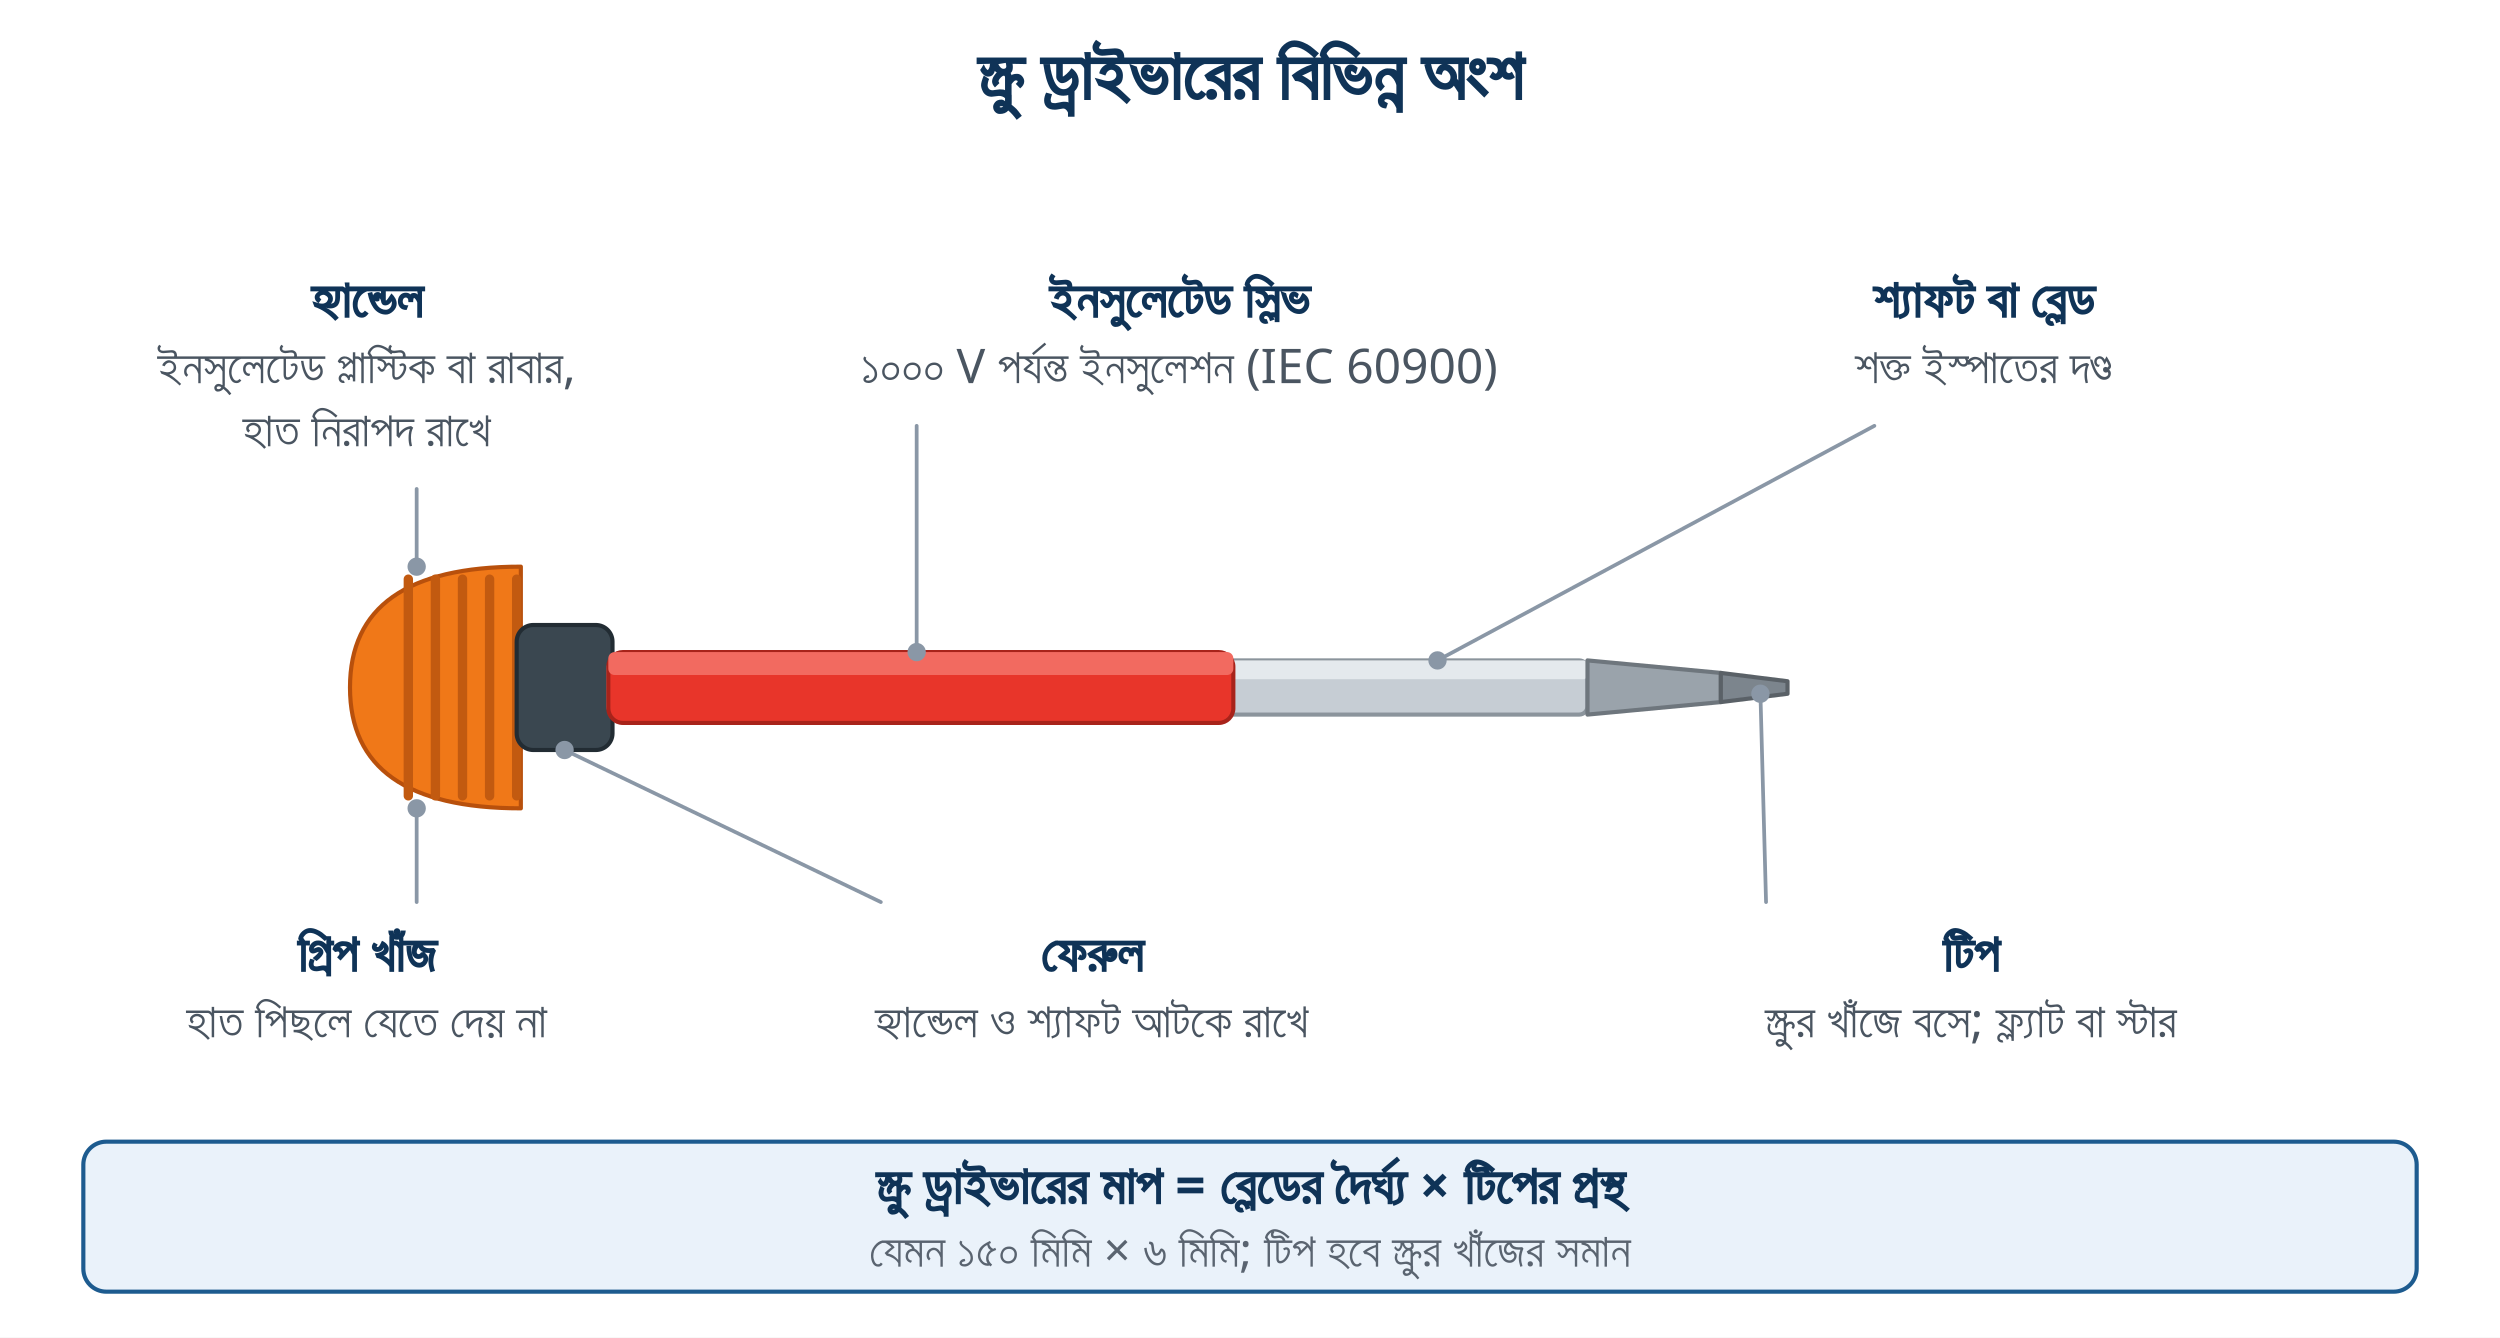
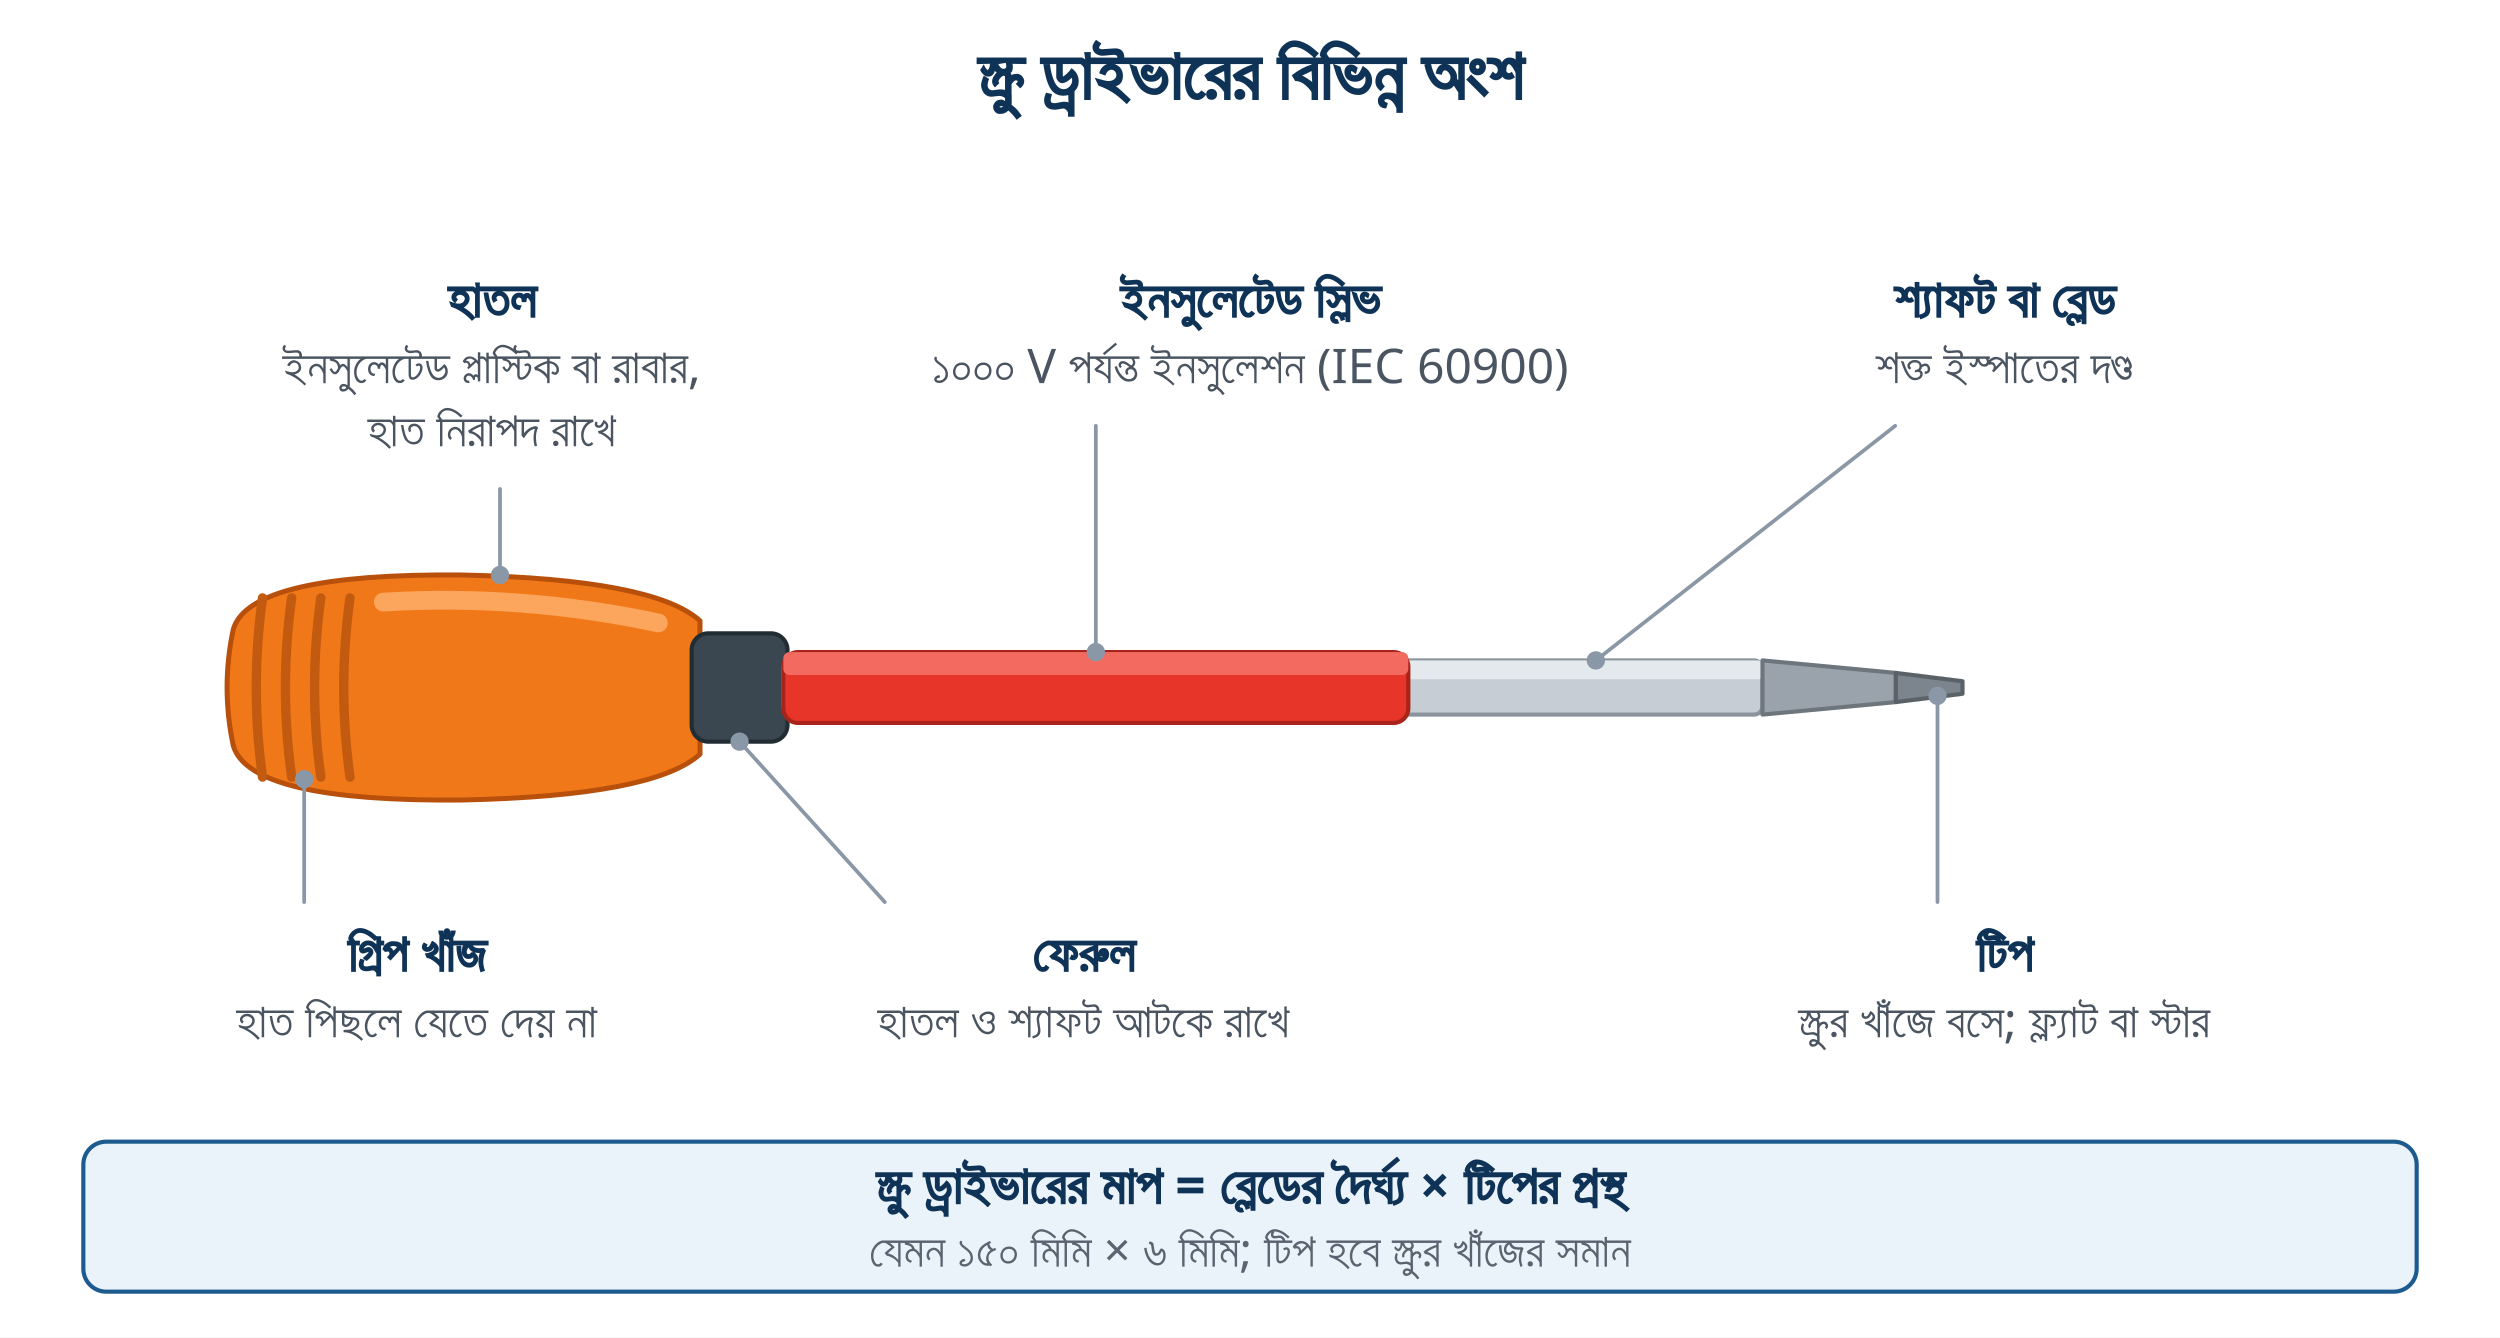
<svg xmlns="http://www.w3.org/2000/svg" width="1200" height="642" viewBox="0 0 1200 642">
  <rect width="1200" height="642" fill="#FFFFFF" />
  <text x="600.0" y="48.0" font-family="Kalpurush" font-size="34" font-weight="700" fill="#0F3357" text-anchor="middle">স্ক্রু ড্রাইভারের বিভিন্ন অংশ</text>
-   <path d="M 250 272.0 Q 168 272.0 168 330.0 Q 168 388.0 250 388.0 Z" fill="#F07818" stroke="#B8500C" stroke-width="2" stroke-linecap="round" stroke-linejoin="round" />
-   <path d="M 196 278.0 L 196 382.0" fill="none" stroke="#C25A10" stroke-width="4.5" stroke-linecap="round" stroke-linejoin="round" />
-   <path d="M 209 278.0 L 209 382.0" fill="none" stroke="#C25A10" stroke-width="4.5" stroke-linecap="round" stroke-linejoin="round" />
-   <path d="M 222 278.0 L 222 382.0" fill="none" stroke="#C25A10" stroke-width="4.5" stroke-linecap="round" stroke-linejoin="round" />
-   <path d="M 235 278.0 L 235 382.0" fill="none" stroke="#C25A10" stroke-width="4.5" stroke-linecap="round" stroke-linejoin="round" />
-   <path d="M 248 278.0 L 248 382.0" fill="none" stroke="#C25A10" stroke-width="4.5" stroke-linecap="round" stroke-linejoin="round" />
-   <rect x="248.0" y="300.0" width="46.0" height="60.0" rx="8" fill="#3A4750" stroke="#222C33" stroke-width="2" />
-   <rect x="292.0" y="317.0" width="470.0" height="26.0" rx="4" fill="#C6CDD4" stroke="#8B949C" stroke-width="2" />
-   <rect x="292.0" y="317.0" width="470.0" height="9.0" rx="2" fill="#E4E9ED" stroke="none" stroke-width="0" />
-   <rect x="292.0" y="313.0" width="300.0" height="34.0" rx="7" fill="#E8352A" stroke="#A8231A" stroke-width="2" />
-   <rect x="292.0" y="313.0" width="300.0" height="11.0" rx="3" fill="#F26A60" stroke="none" stroke-width="0" />
-   <polygon points="762.0,317.0 826.0,323.0 826.0,337.0 762.0,343.0" fill="#9AA3AB" stroke="#6E767D" stroke-width="2" stroke-linejoin="round" />
-   <polygon points="826.0,323.0 858.0,327.0 858.0,333.0 826.0,337.0" fill="#7C858D" stroke="#5A6167" stroke-width="2" stroke-linejoin="round" />
-   <path d="M 200.0 272.0 L 200.0 234.7" fill="none" stroke="#8A97A6" stroke-width="1.8" stroke-linecap="round" stroke-linejoin="round" />
-   <circle cx="200.0" cy="272.0" r="4.4" fill="#8A97A6" stroke="none" stroke-width="2" />
-   <text x="176.0" y="152.5" font-family="Kalpurush" font-size="25" font-weight="700" fill="#0F3357" text-anchor="middle">হ্যান্ডেল</text>
-   <text x="176.0" y="183.9" font-family="Kalpurush" font-size="23" font-weight="400" fill="#4A5561" text-anchor="middle">ইনসুলেটেড প্লাস্টিক বা রাবার,</text>
-   <text x="176.0" y="214.2" font-family="Kalpurush" font-size="23" font-weight="400" fill="#4A5561" text-anchor="middle">হাত নিরাপদ রাখে</text>
-   <path d="M 440.0 313.0 L 440.0 204.4" fill="none" stroke="#8A97A6" stroke-width="1.8" stroke-linecap="round" stroke-linejoin="round" />
-   <circle cx="440.0" cy="313.0" r="4.4" fill="#8A97A6" stroke="none" stroke-width="2" />
-   <text x="566.0" y="152.5" font-family="Kalpurush" font-size="25" font-weight="700" fill="#0F3357" text-anchor="middle">ইনসুলেটেড স্লিভ</text>
-   <text x="566.0" y="183.9" font-family="Kalpurush" font-size="23" font-weight="400" fill="#4A5561" text-anchor="middle">১০০০ V পর্যন্ত ইনসুলেশন (IEC 60900)</text>
-   <path d="M 690.0 317.0 L 899.7 204.4" fill="none" stroke="#8A97A6" stroke-width="1.8" stroke-linecap="round" stroke-linejoin="round" />
-   <circle cx="690.0" cy="317.0" r="4.4" fill="#8A97A6" stroke="none" stroke-width="2" />
-   <text x="952.0" y="152.5" font-family="Kalpurush" font-size="25" font-weight="700" fill="#0F3357" text-anchor="middle">শ্যাফট বা ব্লেড</text>
-   <text x="952.0" y="183.9" font-family="Kalpurush" font-size="23" font-weight="400" fill="#4A5561" text-anchor="middle">শক্ত ইস্পাতের দণ্ড</text>
-   <path d="M 200.0 388.0 L 200.0 433.0" fill="none" stroke="#8A97A6" stroke-width="1.8" stroke-linecap="round" stroke-linejoin="round" />
-   <circle cx="200.0" cy="388.0" r="4.4" fill="#8A97A6" stroke="none" stroke-width="2" />
-   <text x="176.0" y="466.5" font-family="Kalpurush" font-size="25" font-weight="700" fill="#0F3357" text-anchor="middle">গ্রিপ খাঁজ</text>
-   <text x="176.0" y="497.9" font-family="Kalpurush" font-size="23" font-weight="400" fill="#4A5561" text-anchor="middle">হাত পিছলে যেতে দেয় না</text>
-   <path d="M 271.0 360.0 L 422.8 433.0" fill="none" stroke="#8A97A6" stroke-width="1.8" stroke-linecap="round" stroke-linejoin="round" />
-   <circle cx="271.0" cy="360.0" r="4.4" fill="#8A97A6" stroke="none" stroke-width="2" />
-   <text x="524.0" y="466.5" font-family="Kalpurush" font-size="25" font-weight="700" fill="#0F3357" text-anchor="middle">ফেরুল</text>
-   <text x="524.0" y="497.9" font-family="Kalpurush" font-size="23" font-weight="400" fill="#4A5561" text-anchor="middle">হ্যান্ডেল ও শ্যাফট আটকে রাখে</text>
-   <path d="M 845.0 333.0 L 847.7 433.0" fill="none" stroke="#8A97A6" stroke-width="1.8" stroke-linecap="round" stroke-linejoin="round" />
-   <circle cx="845.0" cy="333.0" r="4.4" fill="#8A97A6" stroke="none" stroke-width="2" />
-   <text x="946.0" y="466.5" font-family="Kalpurush" font-size="25" font-weight="700" fill="#0F3357" text-anchor="middle">টিপ</text>
-   <text x="946.0" y="497.9" font-family="Kalpurush" font-size="23" font-weight="400" fill="#4A5561" text-anchor="middle">স্ক্রুর খাঁজে বসে; ফ্ল্যাট বা স্টার</text>
+   <path d="M 336 298.0 Q 314 278.0 222 276.0 Q 120 275.0 112 302.0 Q 106 330.0 112 358.0 Q 120 385.0 222 384.0 Q 314 382.0 336 362.0 Z" fill="#F07818" stroke="#B8500C" stroke-width="2.4" stroke-linecap="round" stroke-linejoin="round" />
+   <path d="M 184 289.0 Q 250 285.0 316 299.0" fill="none" stroke="#FBA65C" stroke-width="9" stroke-linecap="round" stroke-linejoin="round" />
+   <path d="M 126 287.0 Q 120 330.0 126 373.0" fill="none" stroke="#C25A10" stroke-width="4.5" stroke-linecap="round" stroke-linejoin="round" />
+   <path d="M 140 287.0 Q 134 330.0 140 373.0" fill="none" stroke="#C25A10" stroke-width="4.5" stroke-linecap="round" stroke-linejoin="round" />
+   <path d="M 154 287.0 Q 148 330.0 154 373.0" fill="none" stroke="#C25A10" stroke-width="4.5" stroke-linecap="round" stroke-linejoin="round" />
+   <path d="M 168 287.0 Q 162 330.0 168 373.0" fill="none" stroke="#C25A10" stroke-width="4.5" stroke-linecap="round" stroke-linejoin="round" />
+   <rect x="332.0" y="304.0" width="46.0" height="52.0" rx="8" fill="#3A4750" stroke="#222C33" stroke-width="2" />
+   <rect x="376.0" y="317.0" width="470.0" height="26.0" rx="4" fill="#C6CDD4" stroke="#8B949C" stroke-width="2" />
+   <rect x="376.0" y="317.0" width="470.0" height="9.0" rx="2" fill="#E4E9ED" stroke="none" stroke-width="0" />
+   <rect x="376.0" y="313.0" width="300.0" height="34.0" rx="7" fill="#E8352A" stroke="#A8231A" stroke-width="2" />
+   <rect x="376.0" y="313.0" width="300.0" height="11.0" rx="3" fill="#F26A60" stroke="none" stroke-width="0" />
+   <polygon points="846.0,317.0 910.0,323.0 910.0,337.0 846.0,343.0" fill="#9AA3AB" stroke="#6E767D" stroke-width="2" stroke-linejoin="round" />
+   <polygon points="910.0,323.0 942.0,327.0 942.0,333.0 910.0,337.0" fill="#7C858D" stroke="#5A6167" stroke-width="2" stroke-linejoin="round" />
+   <path d="M 240.0 276.0 L 240.0 234.7" fill="none" stroke="#8A97A6" stroke-width="1.8" stroke-linecap="round" stroke-linejoin="round" />
+   <circle cx="240.0" cy="276.0" r="4.4" fill="#8A97A6" stroke="none" stroke-width="2" />
+   <text x="236.0" y="152.5" font-family="Kalpurush" font-size="25" font-weight="700" fill="#0F3357" text-anchor="middle">হাতল</text>
+   <text x="236.0" y="183.9" font-family="Kalpurush" font-size="23" font-weight="400" fill="#4A5561" text-anchor="middle">ইনসুলেটেড প্লাস্টিক বা রাবার,</text>
+   <text x="236.0" y="214.2" font-family="Kalpurush" font-size="23" font-weight="400" fill="#4A5561" text-anchor="middle">হাত নিরাপদ রাখে</text>
+   <path d="M 526.0 313.0 L 526.0 204.4" fill="none" stroke="#8A97A6" stroke-width="1.8" stroke-linecap="round" stroke-linejoin="round" />
+   <circle cx="526.0" cy="313.0" r="4.4" fill="#8A97A6" stroke="none" stroke-width="2" />
+   <text x="600.0" y="152.5" font-family="Kalpurush" font-size="25" font-weight="700" fill="#0F3357" text-anchor="middle">ইনসুলেটেড স্লিভ</text>
+   <text x="600.0" y="183.9" font-family="Kalpurush" font-size="23" font-weight="400" fill="#4A5561" text-anchor="middle">১০০০ V পর্যন্ত ইনসুলেশন (IEC 60900)</text>
+   <path d="M 766.0 317.0 L 909.7 204.4" fill="none" stroke="#8A97A6" stroke-width="1.8" stroke-linecap="round" stroke-linejoin="round" />
+   <circle cx="766.0" cy="317.0" r="4.4" fill="#8A97A6" stroke="none" stroke-width="2" />
+   <text x="962.0" y="152.5" font-family="Kalpurush" font-size="25" font-weight="700" fill="#0F3357" text-anchor="middle">শ্যাফট বা ব্লেড</text>
+   <text x="962.0" y="183.9" font-family="Kalpurush" font-size="23" font-weight="400" fill="#4A5561" text-anchor="middle">শক্ত ইস্পাতের দণ্ড</text>
+   <path d="M 146.0 374.0 L 146.0 433.0" fill="none" stroke="#8A97A6" stroke-width="1.8" stroke-linecap="round" stroke-linejoin="round" />
+   <circle cx="146.0" cy="374.0" r="4.4" fill="#8A97A6" stroke="none" stroke-width="2" />
+   <text x="200.0" y="466.5" font-family="Kalpurush" font-size="25" font-weight="700" fill="#0F3357" text-anchor="middle">গ্রিপ খাঁজ</text>
+   <text x="200.0" y="497.9" font-family="Kalpurush" font-size="23" font-weight="400" fill="#4A5561" text-anchor="middle">হাত পিছলে যেতে দেয় না</text>
+   <path d="M 355.0 356.0 L 424.7 433.0" fill="none" stroke="#8A97A6" stroke-width="1.8" stroke-linecap="round" stroke-linejoin="round" />
+   <circle cx="355.0" cy="356.0" r="4.4" fill="#8A97A6" stroke="none" stroke-width="2" />
+   <text x="520.0" y="466.5" font-family="Kalpurush" font-size="25" font-weight="700" fill="#0F3357" text-anchor="middle">ফেরুল</text>
+   <text x="520.0" y="497.9" font-family="Kalpurush" font-size="23" font-weight="400" fill="#4A5561" text-anchor="middle">হাতল ও শ্যাফট আটকে রাখে</text>
+   <path d="M 930.0 334.0 L 930.0 433.0" fill="none" stroke="#8A97A6" stroke-width="1.8" stroke-linecap="round" stroke-linejoin="round" />
+   <circle cx="930.0" cy="334.0" r="4.4" fill="#8A97A6" stroke="none" stroke-width="2" />
+   <text x="962.0" y="466.5" font-family="Kalpurush" font-size="25" font-weight="700" fill="#0F3357" text-anchor="middle">টিপ</text>
+   <text x="962.0" y="497.9" font-family="Kalpurush" font-size="23" font-weight="400" fill="#4A5561" text-anchor="middle">স্ক্রুর খাঁজে বসে; ফ্ল্যাট বা স্টার</text>
  <rect x="40.0" y="548.0" width="1120.0" height="72.0" rx="11" fill="#EAF2FA" stroke="#1D5B8F" stroke-width="2" />
  <text x="600.0" y="578.0" font-family="Kalpurush" font-size="25.5" font-weight="700" fill="#0F3357" text-anchor="middle">স্ক্রু ড্রাইভারের মাপ = ব্লেডের দৈর্ঘ্য × টিপের প্রস্থ</text>
  <text x="600.0" y="608.0" font-family="Kalpurush" font-size="22.5" font-weight="400" fill="#5A6470" text-anchor="middle">যেমন ১৫০ মিমি × ৬ মিমি; টিপ হবে স্ক্রুর খাঁজের সমান</text>
</svg>
